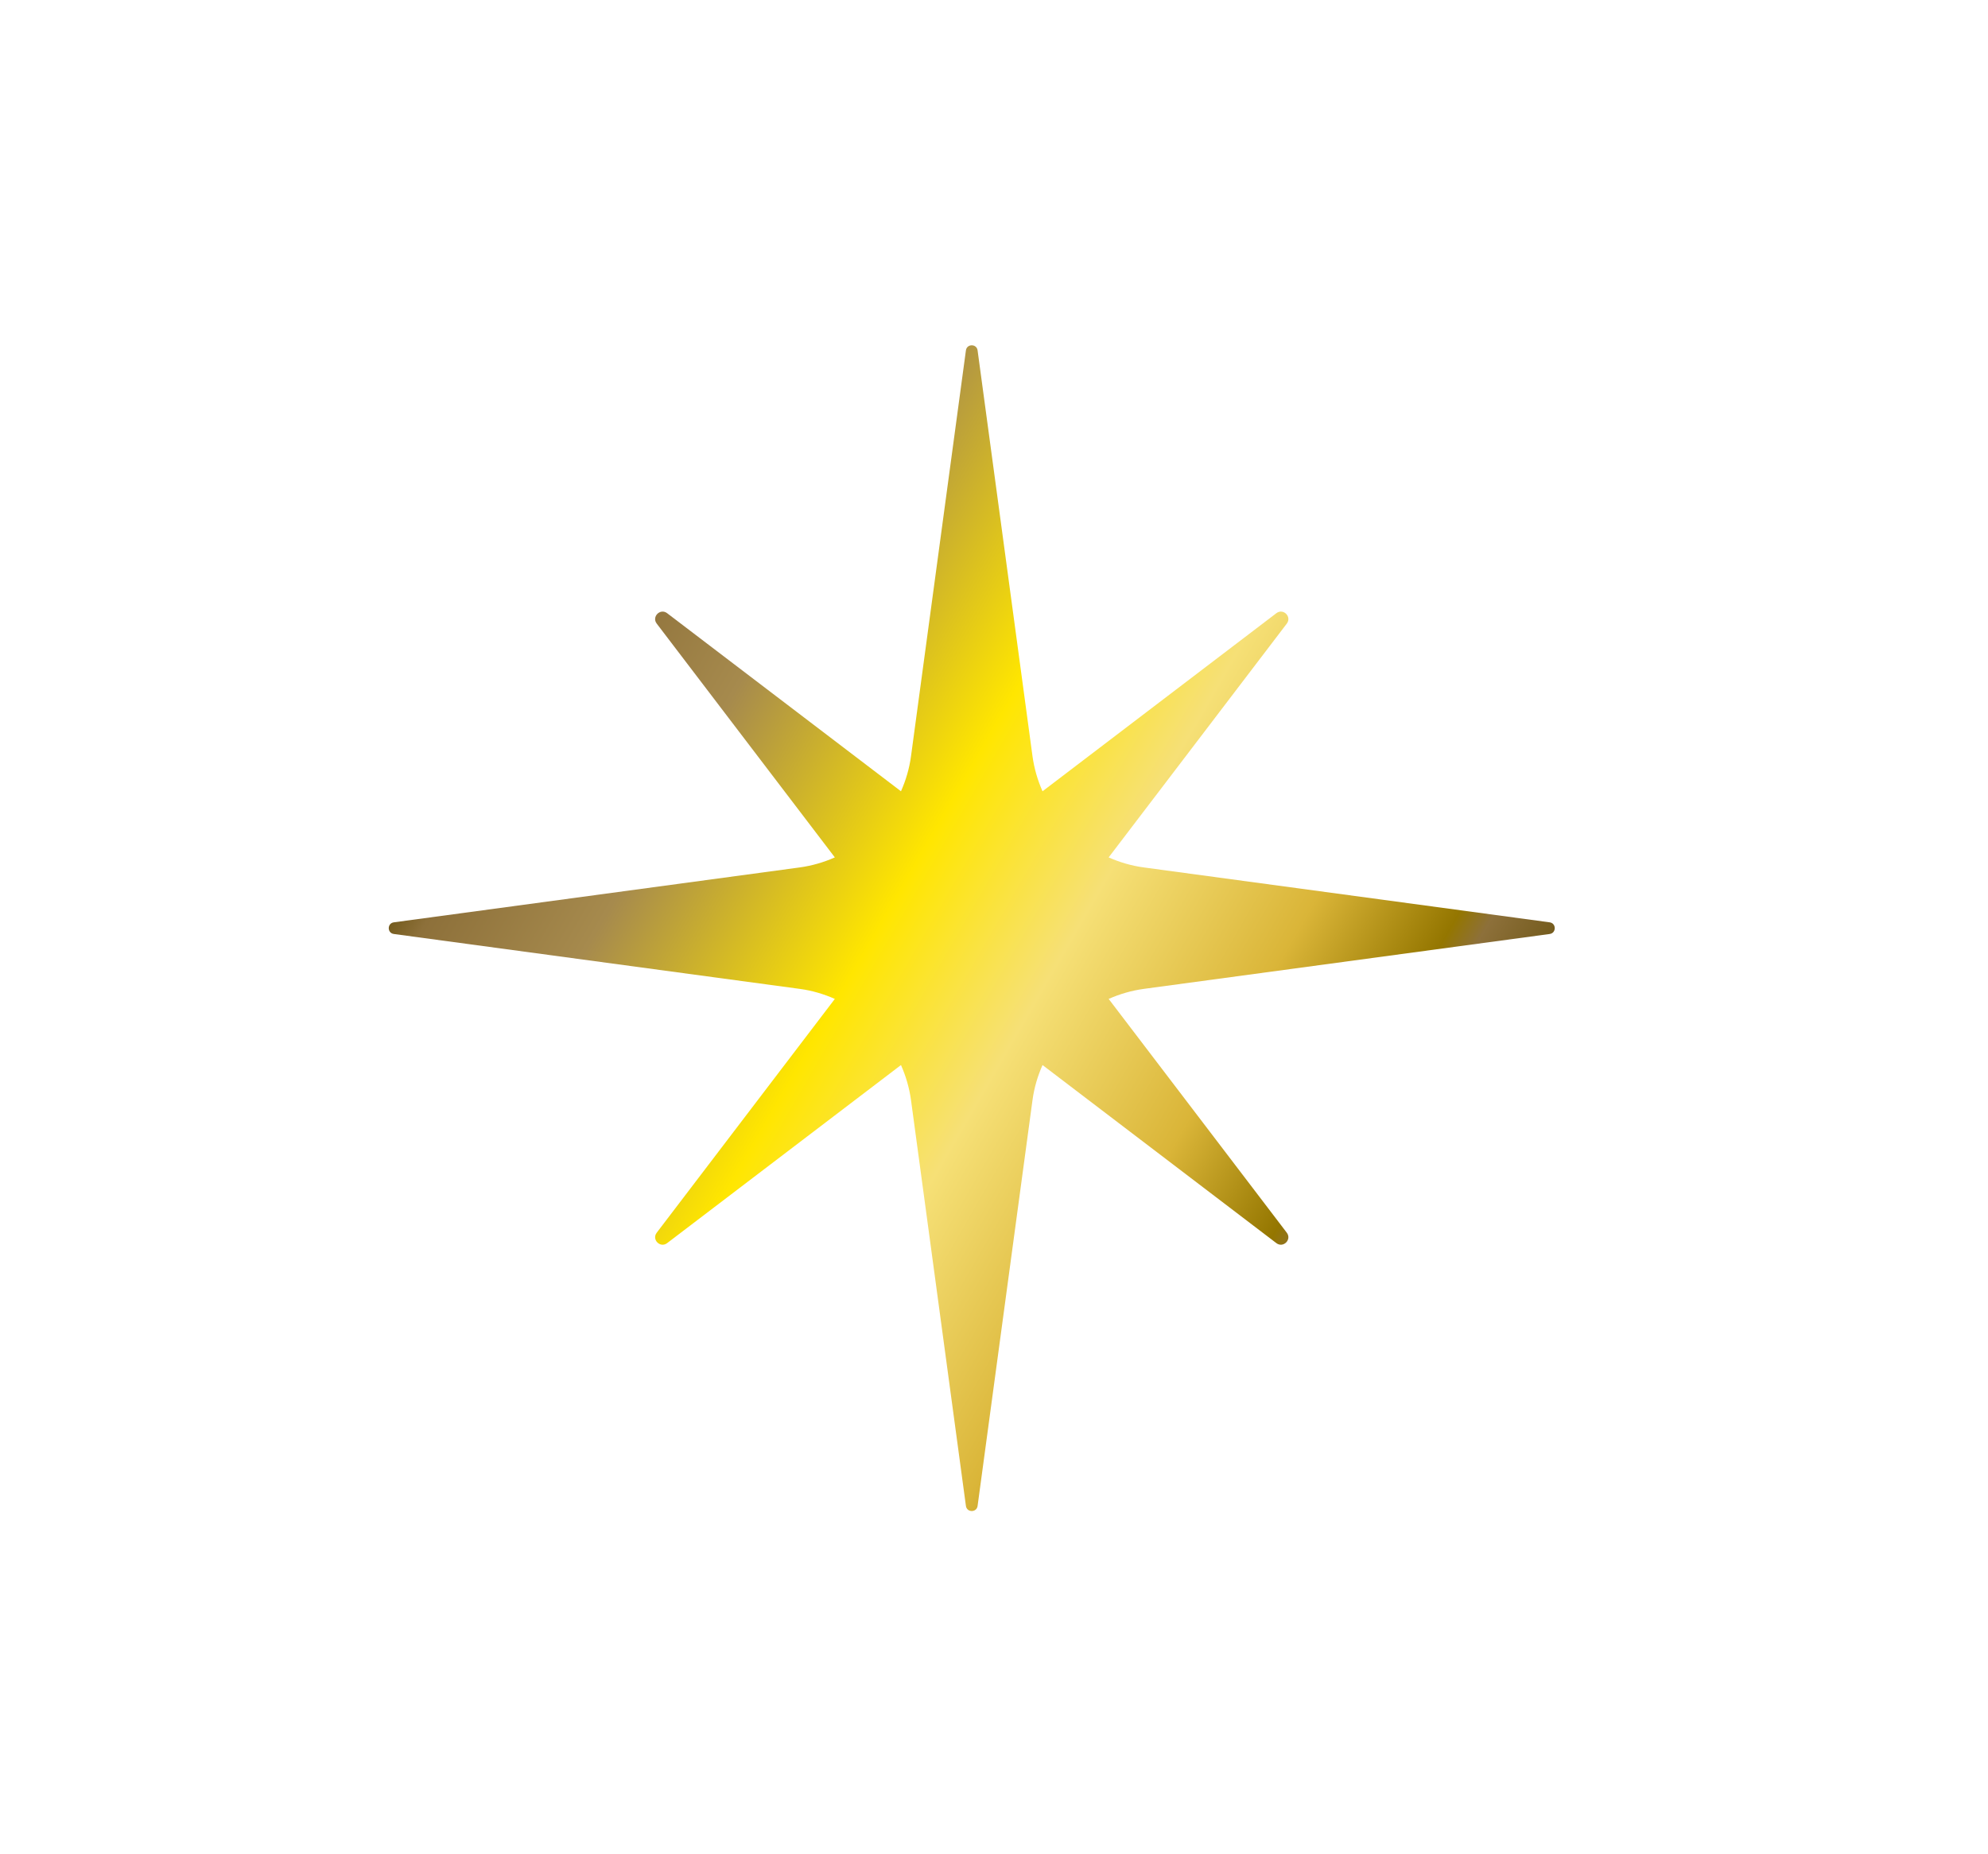
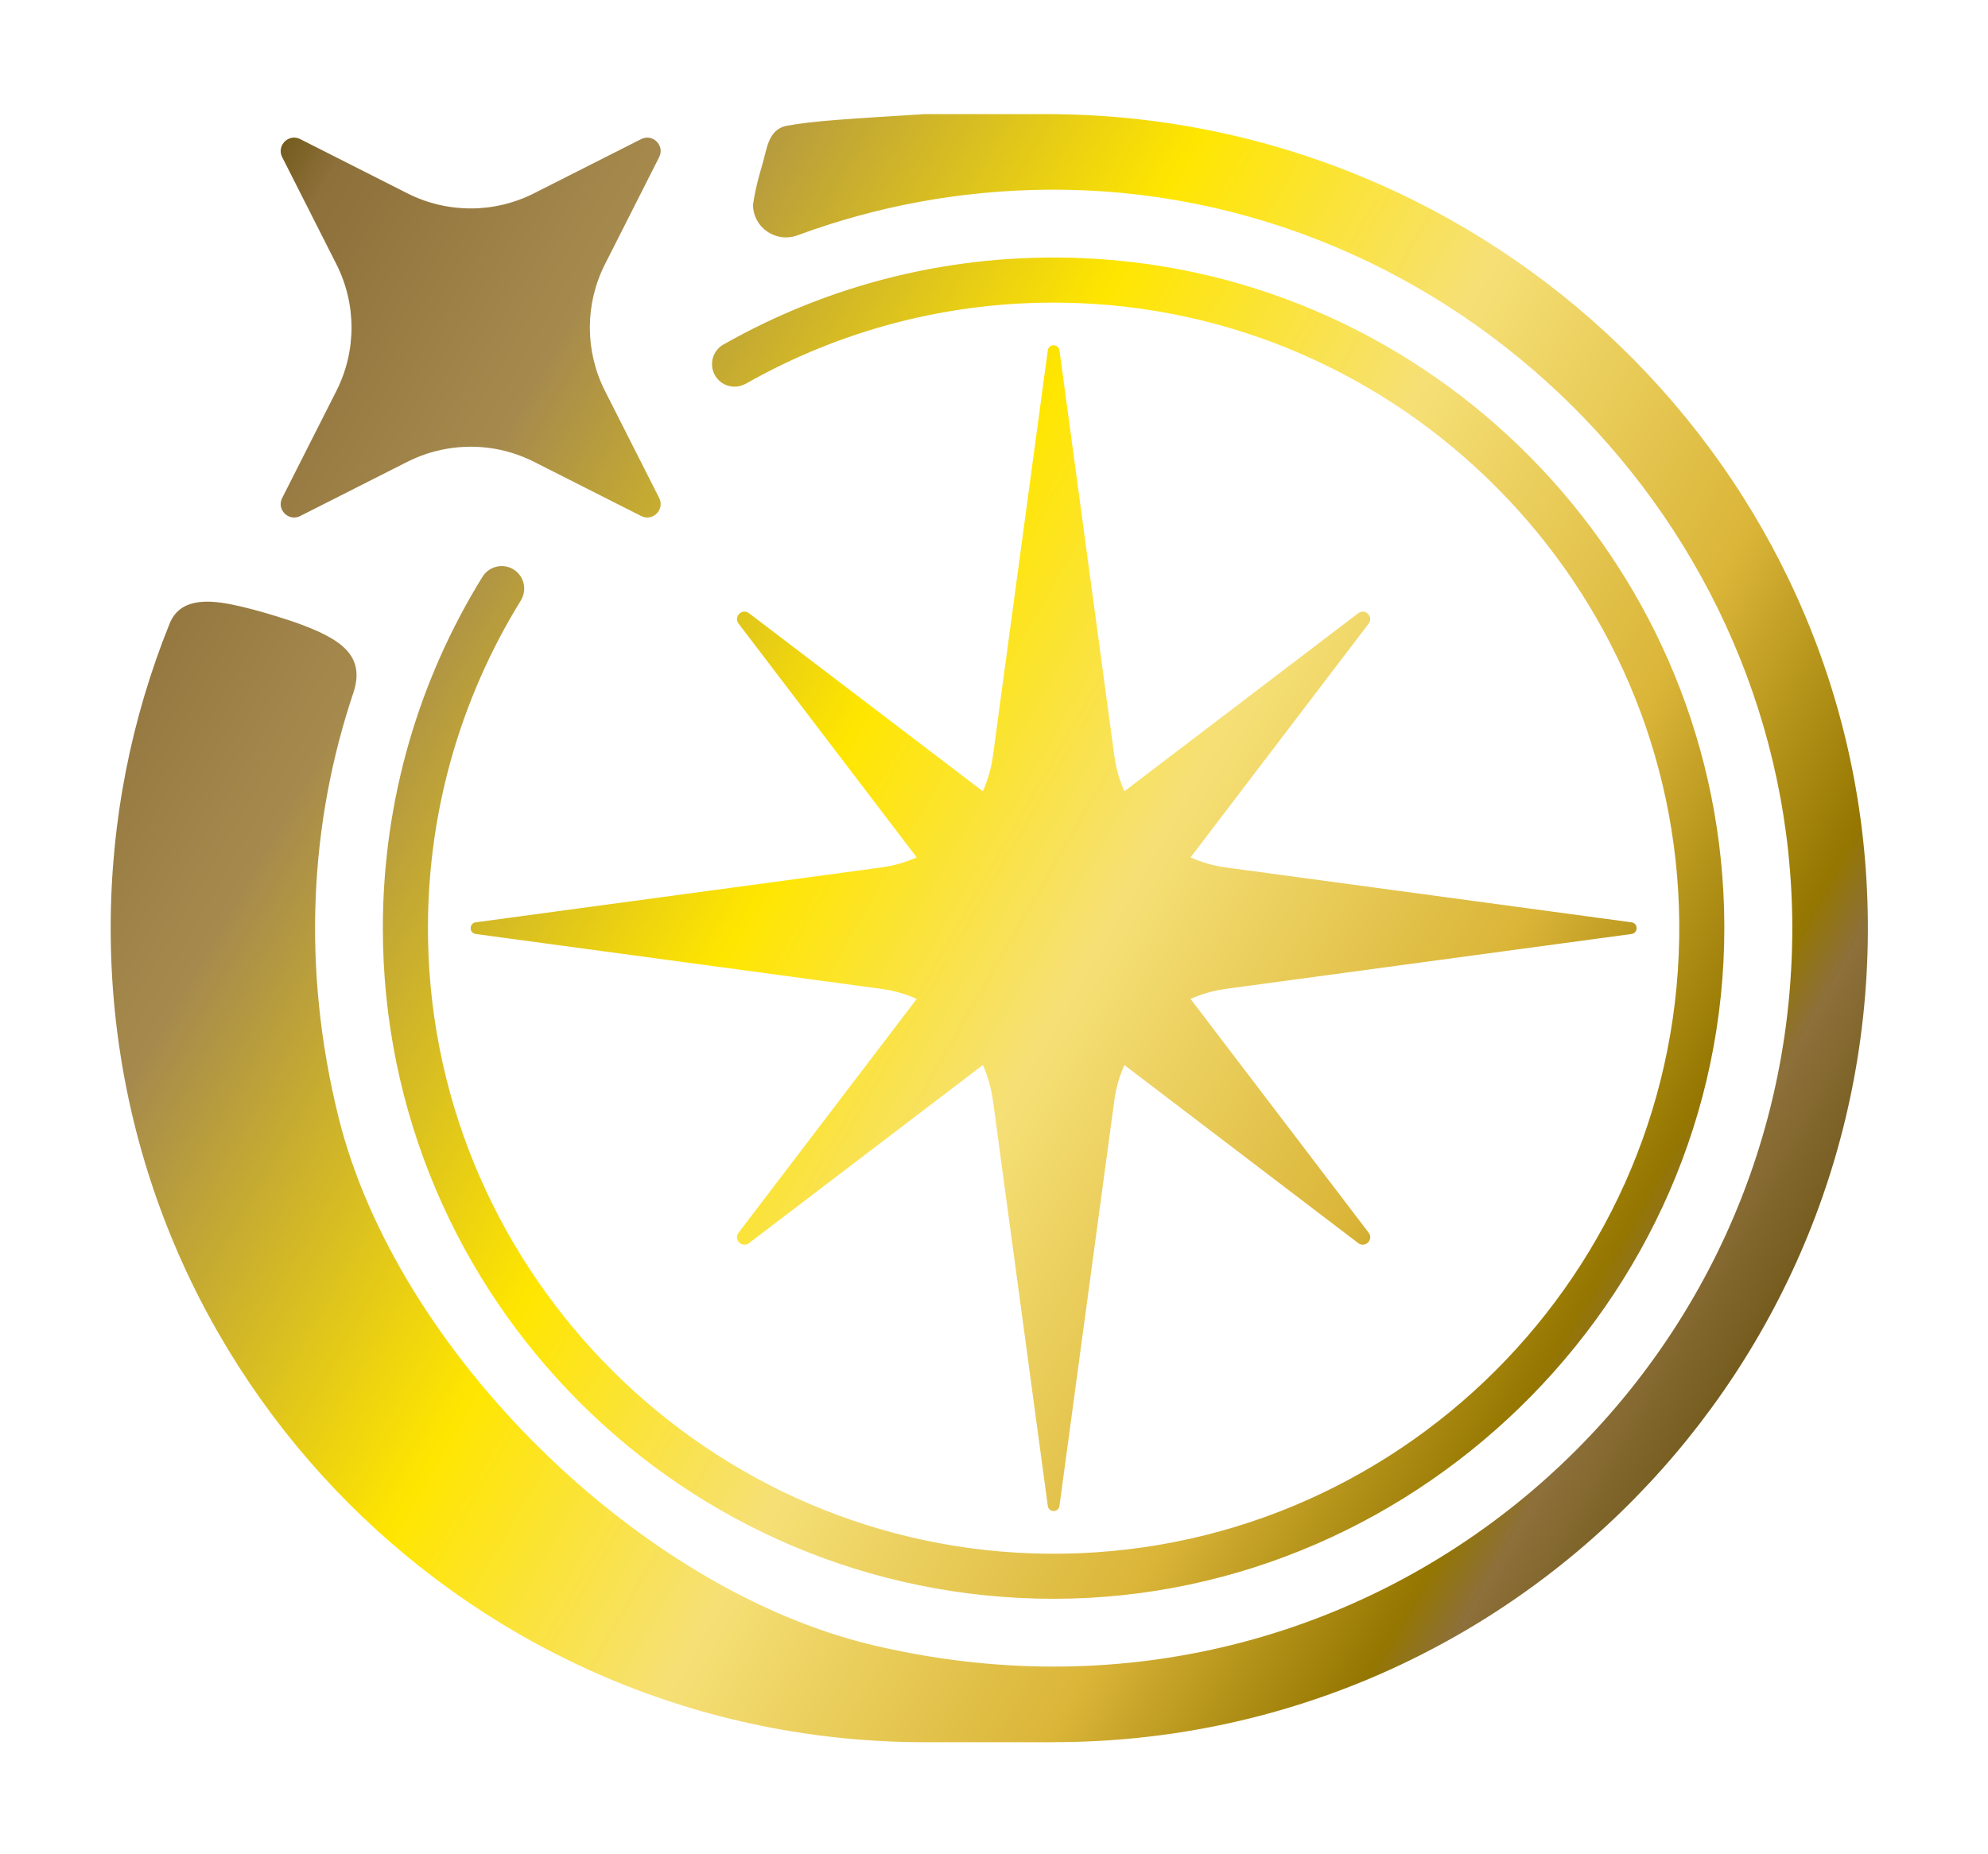
<svg xmlns="http://www.w3.org/2000/svg" id="Layer_1" viewBox="0 0 396.77 369.96">
  <defs>
    <style>
      .cls-1 {
        fill: url(#linear-gradient);
      }
    </style>
-     <linearGradient id="linear-gradient" x1="281.35" y1="235.75" x2="106.54" y2="134.82" gradientUnits="userSpaceOnUse">
+     <linearGradient id="linear-gradient" x1="347.71" y1="272.32" x2="23.78" y2="85.29" gradientUnits="userSpaceOnUse">
      <stop offset="0" stop-color="#755c1e" />
      <stop offset=".06" stop-color="#8d703a" />
      <stop offset=".09" stop-color="#947600" />
      <stop offset=".22" stop-color="#dab538" />
      <stop offset=".41" stop-color="#f6e076" />
      <stop offset=".58" stop-color="#ffe600" />
      <stop offset=".82" stop-color="#a68a4d" />
      <stop offset=".97" stop-color="#8d703a" />
      <stop offset="1" stop-color="#755c1e" />
    </linearGradient>
  </defs>
-   <path class="cls-1" d="M78.61,184.12c-1.36.18-1.36,2.15,0,2.33l81.02,10.96c2.46.33,4.8,1.03,6.99,2l-35.55,46.67c-1.05,1.38.71,3.13,2.08,2.08l46.67-35.55c.97,2.19,1.66,4.53,2,6.99l10.96,81.02c.18,1.36,2.15,1.36,2.33,0l10.96-81.02c.33-2.46,1.03-4.8,2-6.99l46.67,35.55c1.38,1.05,3.13-.71,2.08-2.08l-35.55-46.67c2.19-.97,4.53-1.66,6.99-2l81.02-10.96c1.36-.18,1.36-2.15,0-2.33l-81.02-10.96c-2.46-.33-4.8-1.03-6.99-2l35.55-46.67c1.05-1.38-.71-3.13-2.08-2.08l-46.67,35.55c-.97-2.19-1.66-4.53-2-6.99l-10.96-81.02c-.18-1.36-2.15-1.36-2.33,0l-10.96,81.02c-.33,2.46-1.03,4.8-2,6.99l-46.67-35.55c-1.38-1.05-3.13.71-2.08,2.08l35.55,46.67c-2.19.97-4.53,1.66-6.99,2l-81.02,10.96Z" />
+   <path class="cls-1" d="M210.29,347.79h-25.7c-89.75,0-162.5-72.76-162.5-162.5,0-21.51,4.18-42.03,11.77-60.82,1.96-4.85,7.15-4.84,12.28-3.82,5.7,1.13,12.79,3.59,12.9,3.63,8.99,3.21,13.99,6.55,11.47,14.07-8.66,25.8-10.37,54.79-2.93,84.74,11.59,46.66,59.95,94.29,106.74,105.35,97.07,22.95,183.48-50.1,183.39-143.3-.08-80.87-67.79-147.94-148.66-147.27-17.52.14-34.31,3.35-49.87,9.1-4.31,1.59-8.89-1.53-8.89-6.13.69-4.6,1.65-6.92,2.58-10.75.67-2.74,1.81-4.57,4.25-5,5.4-.97,11.98-1.35,27.47-2.31h24.18c88.68,0,162.19,70.45,163.99,159.12,1.86,91.29-71.59,165.88-162.47,165.88ZM148.86,76.6c18.74-10.64,40.49-16.57,63.62-16.17,67.36,1.16,122.06,56.34,122.67,123.71.63,69.8-56.31,126.72-126.14,126.02-67.29-.67-122.39-55.34-123.58-122.62-.44-24.81,6.4-48.02,18.51-67.65,1.39-2.25.58-5.21-1.78-6.4-2.09-1.06-4.64-.33-5.87,1.66-12.61,20.41-19.88,44.44-19.88,70.14,0,73.81,60.05,133.87,133.87,133.87s135.99-62.2,133.81-137.8c-2.01-69.87-58.18-126.87-128.02-129.83-26.1-1.11-50.66,5.31-71.69,17.25-2.09,1.19-2.87,3.81-1.79,5.95,1.17,2.3,4.01,3.14,6.26,1.86ZM94.95,184.12c-1.36.18-1.36,2.15,0,2.33l81.02,10.96c2.46.33,4.8,1.03,6.99,2l-35.55,46.67c-1.05,1.38.71,3.13,2.08,2.08l46.67-35.55c.97,2.19,1.66,4.53,2,6.99l10.96,81.02c.18,1.36,2.15,1.36,2.33,0l10.96-81.02c.33-2.46,1.03-4.8,2-6.99l46.67,35.55c1.38,1.05,3.13-.71,2.08-2.08l-35.55-46.67c2.19-.97,4.53-1.66,6.99-2l81.02-10.96c1.36-.18,1.36-2.15,0-2.33l-81.02-10.96c-2.46-.33-4.8-1.03-6.99-2l35.55-46.67c1.05-1.38-.71-3.13-2.08-2.08l-46.67,35.55c-.97-2.19-1.66-4.53-2-6.99l-10.96-81.02c-.18-1.36-2.15-1.36-2.33,0l-10.96,81.02c-.33,2.46-1.03,4.8-2,6.99l-46.67-35.55c-1.38-1.05-3.13.71-2.08,2.08l35.55,46.67c-2.19.97-4.53,1.66-6.99,2l-81.02,10.96ZM67.15,78.01c4.01-7.93,4.01-17.3,0-25.24l-10.83-21.4c-1.17-2.31,1.29-4.77,3.6-3.6l21.4,10.83c7.93,4.01,17.3,4.01,25.24,0l21.4-10.83c2.31-1.17,4.77,1.29,3.6,3.6l-10.83,21.4c-4.01,7.93-4.01,17.3,0,25.24l10.83,21.4c1.17,2.31-1.29,4.77-3.6,3.6l-21.4-10.83c-5.79-2.93-12.34-3.71-18.54-2.37-1.41.31-2.81.72-4.17,1.25-.18.07-.36.14-.53.21-.59.25-1.17.51-1.75.79-.08.04-.16.07-.25.12l-21.4,10.83c-2.31,1.17-4.77-1.29-3.6-3.6l10.83-21.4ZM82.9,91.44s-.08.03-.11.05c.04-.02.08-.03.11-.05ZM88,89.81c-.57.12-1.14.27-1.71.43.57-.16,1.14-.31,1.71-.43ZM85.56,90.46c-.57.18-1.13.38-1.69.59.56-.22,1.12-.41,1.69-.59Z" />
</svg>
